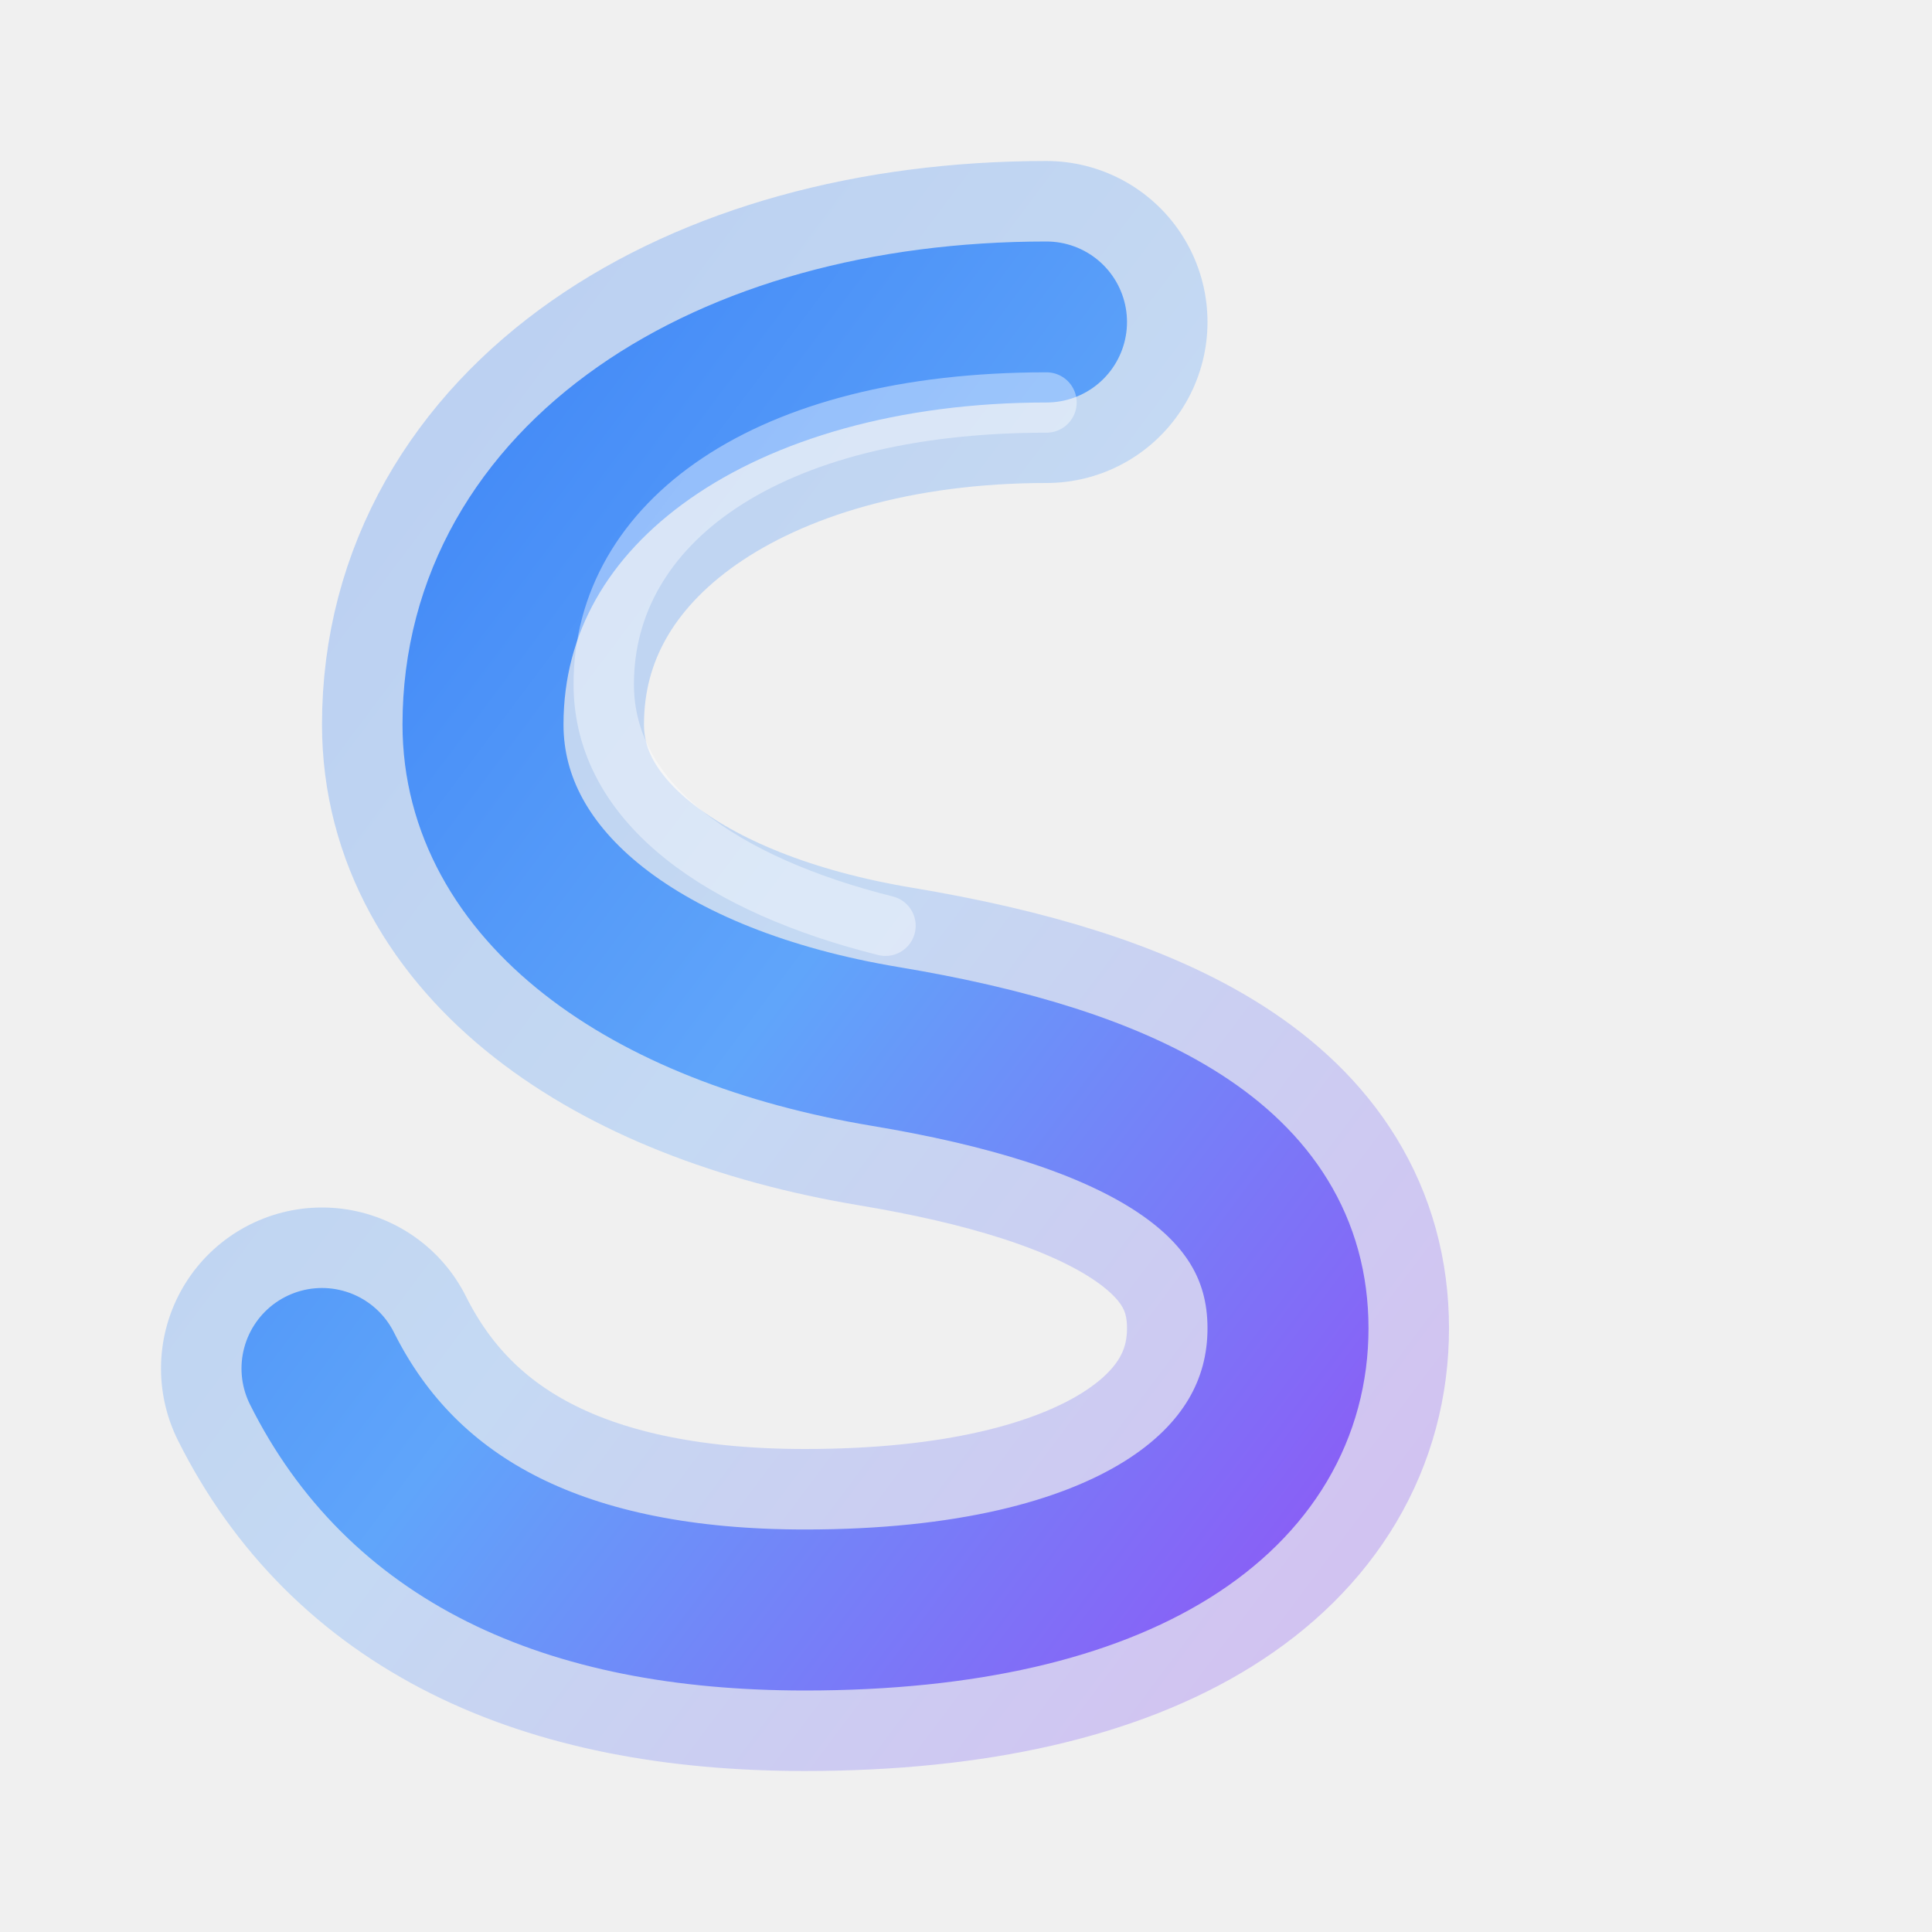
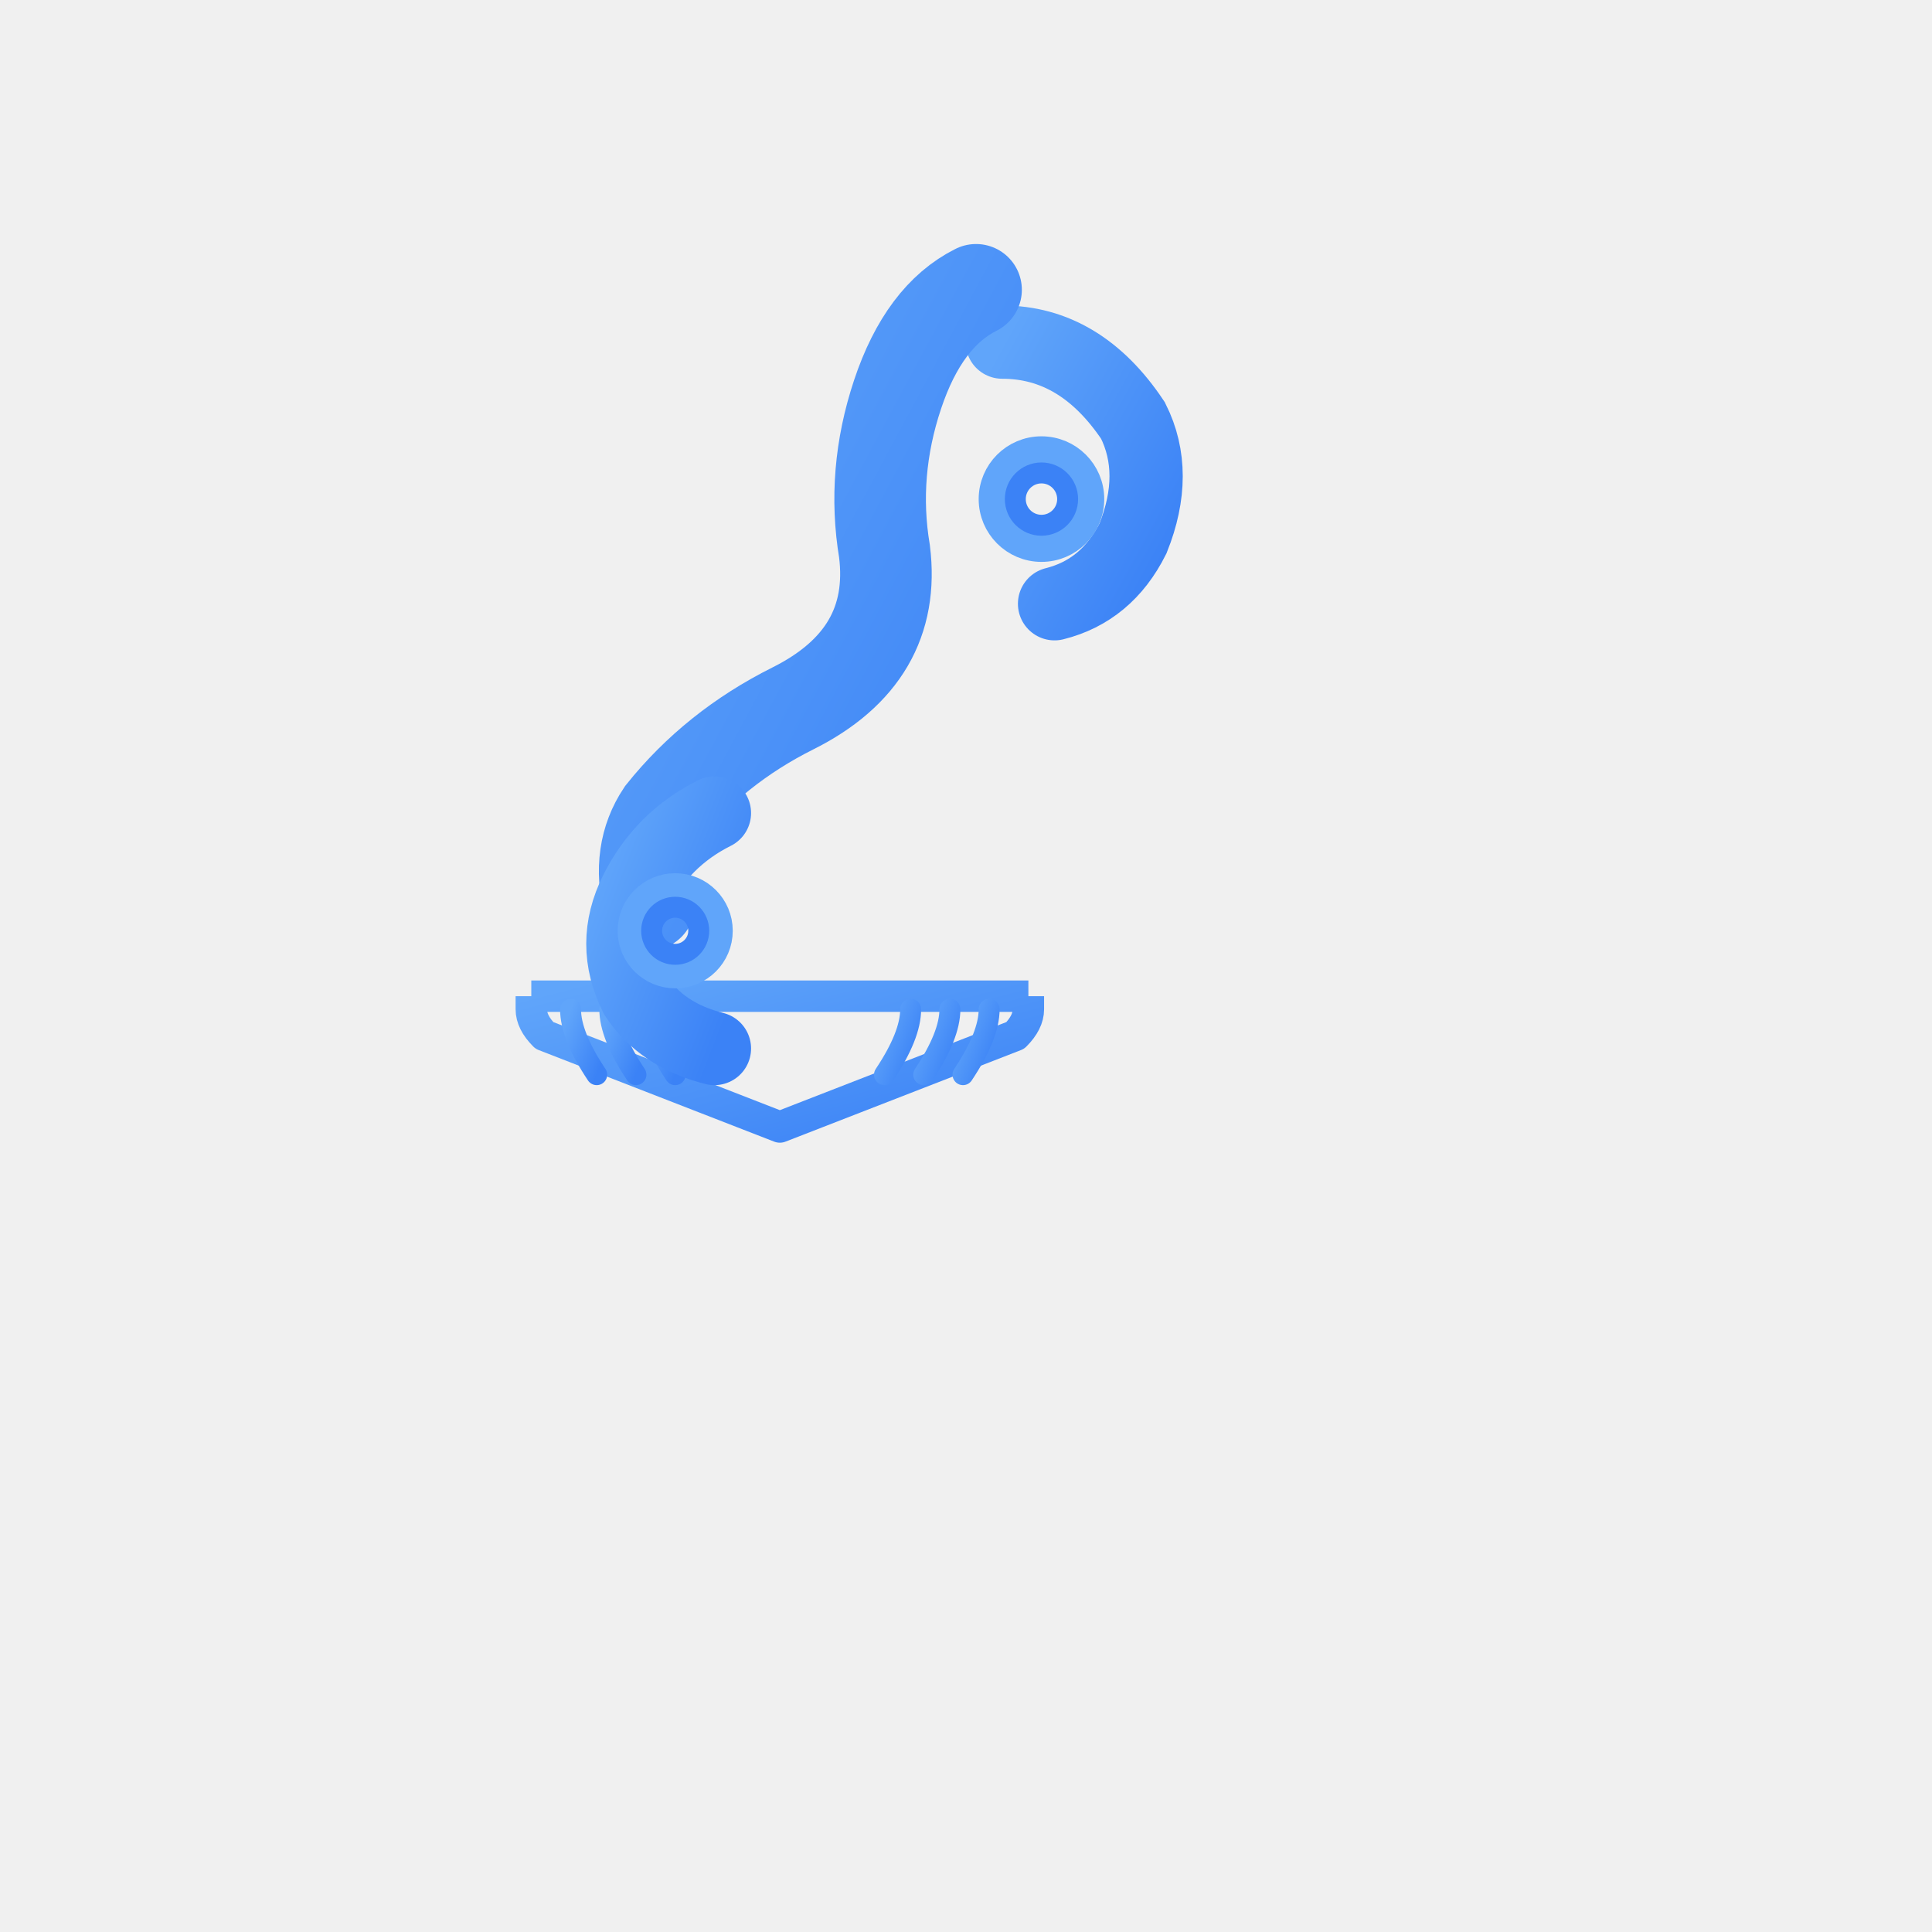
<svg xmlns="http://www.w3.org/2000/svg" width="48" height="48" viewBox="0 0 48 48" fill="none">
  <defs>
-     <linearGradient id="sGradient" x1="0%" y1="0%" x2="100%" y2="100%">
-       <stop offset="0%" style="stop-color:#3b82f6;stop-opacity:1" />
-       <stop offset="50%" style="stop-color:#60a5fa;stop-opacity:1" />
-       <stop offset="100%" style="stop-color:#8b5cf6;stop-opacity:1" />
+     <linearGradient id="sGrad" x1="0%" y1="0%" x2="100%" y2="100%">
+       <stop offset="0%" style="stop-color:#60a5fa;stop-opacity:1" />
+       <stop offset="100%" style="stop-color:#3b82f6;stop-opacity:1" />
    </linearGradient>
  </defs>
-   <g transform="translate(8, 6)">
-     <path d="M 18 2 C 10 2, 4 6, 4 12 C 4 16, 8 19, 14 20 C 20 21, 24 23, 24 27 C 24 31, 20 34, 12 34 C 6 34, 2 32, 0 28" stroke="url(#sGradient)" stroke-width="8" stroke-linecap="round" fill="none" opacity="0.3" />
-     <path d="M 18 2 C 10 2, 4 6, 4 12 C 4 16, 8 19, 14 20 C 20 21, 24 23, 24 27 C 24 31, 20 34, 12 34 C 6 34, 2 32, 0 28" stroke="url(#sGradient)" stroke-width="4" stroke-linecap="round" fill="none" />
-     <path d="M 18 4 C 11 4, 7 7, 7 11 C 7 14, 10 16, 14 17" stroke="#ffffff" stroke-width="1.5" stroke-linecap="round" fill="none" opacity="0.4" />
+   <g transform="translate(8, 2) scale(0.065)">
+     <path d="M 80 350 L 80 355 Q 80 360, 85 365 L 175 400 L 265 365 Q 270 360, 270 355 L 270 350 M 80 350 L 270 350" stroke="url(#sGrad)" stroke-width="12" fill="none" stroke-linejoin="round" />
+     <path d="M 95 355 Q 95 365, 105 380" stroke="url(#sGrad)" stroke-width="8" fill="none" stroke-linecap="round" />
+     <path d="M 110 355 Q 110 365, 120 380" stroke="url(#sGrad)" stroke-width="8" fill="none" stroke-linecap="round" />
+     <path d="M 125 355 Q 125 365, 135 380" stroke="url(#sGrad)" stroke-width="8" fill="none" stroke-linecap="round" />
+     <path d="M 255 355 Q 255 365, 245 380" stroke="url(#sGrad)" stroke-width="8" fill="none" stroke-linecap="round" />
+     <path d="M 240 355 Q 240 365, 230 380" stroke="url(#sGrad)" stroke-width="8" fill="none" stroke-linecap="round" />
+     <path d="M 225 355 Q 225 365, 215 380" stroke="url(#sGrad)" stroke-width="8" fill="none" stroke-linecap="round" />
+     <path d="M 260 100 Q 290 100, 310 130 Q 320 150, 310 175 Q 300 195, 280 200" stroke="url(#sGrad)" stroke-width="28" fill="none" stroke-linecap="round" />
+     <path d="M 250 80 Q 230 90, 220 120 Q 210 150, 215 180 Q 220 220, 180 240 Q 150 255, 130 280 Q 120 295, 125 315" stroke="url(#sGrad)" stroke-width="35" fill="none" stroke-linecap="round" />
+     <path d="M 150 280 Q 130 290, 120 310 Q 110 330, 120 350 Q 130 365, 150 370" stroke="url(#sGrad)" stroke-width="28" fill="none" stroke-linecap="round" />
+     <circle cx="275" cy="160" r="18" fill="none" stroke="#60a5fa" stroke-width="12" />
+     <circle cx="275" cy="160" r="10" fill="none" stroke="#3b82f6" stroke-width="8" />
+     <circle cx="135" cy="325" r="16" fill="none" stroke="#60a5fa" stroke-width="12" />
+     <circle cx="135" cy="325" r="9" fill="none" stroke="#3b82f6" stroke-width="8" />
  </g>
</svg>
